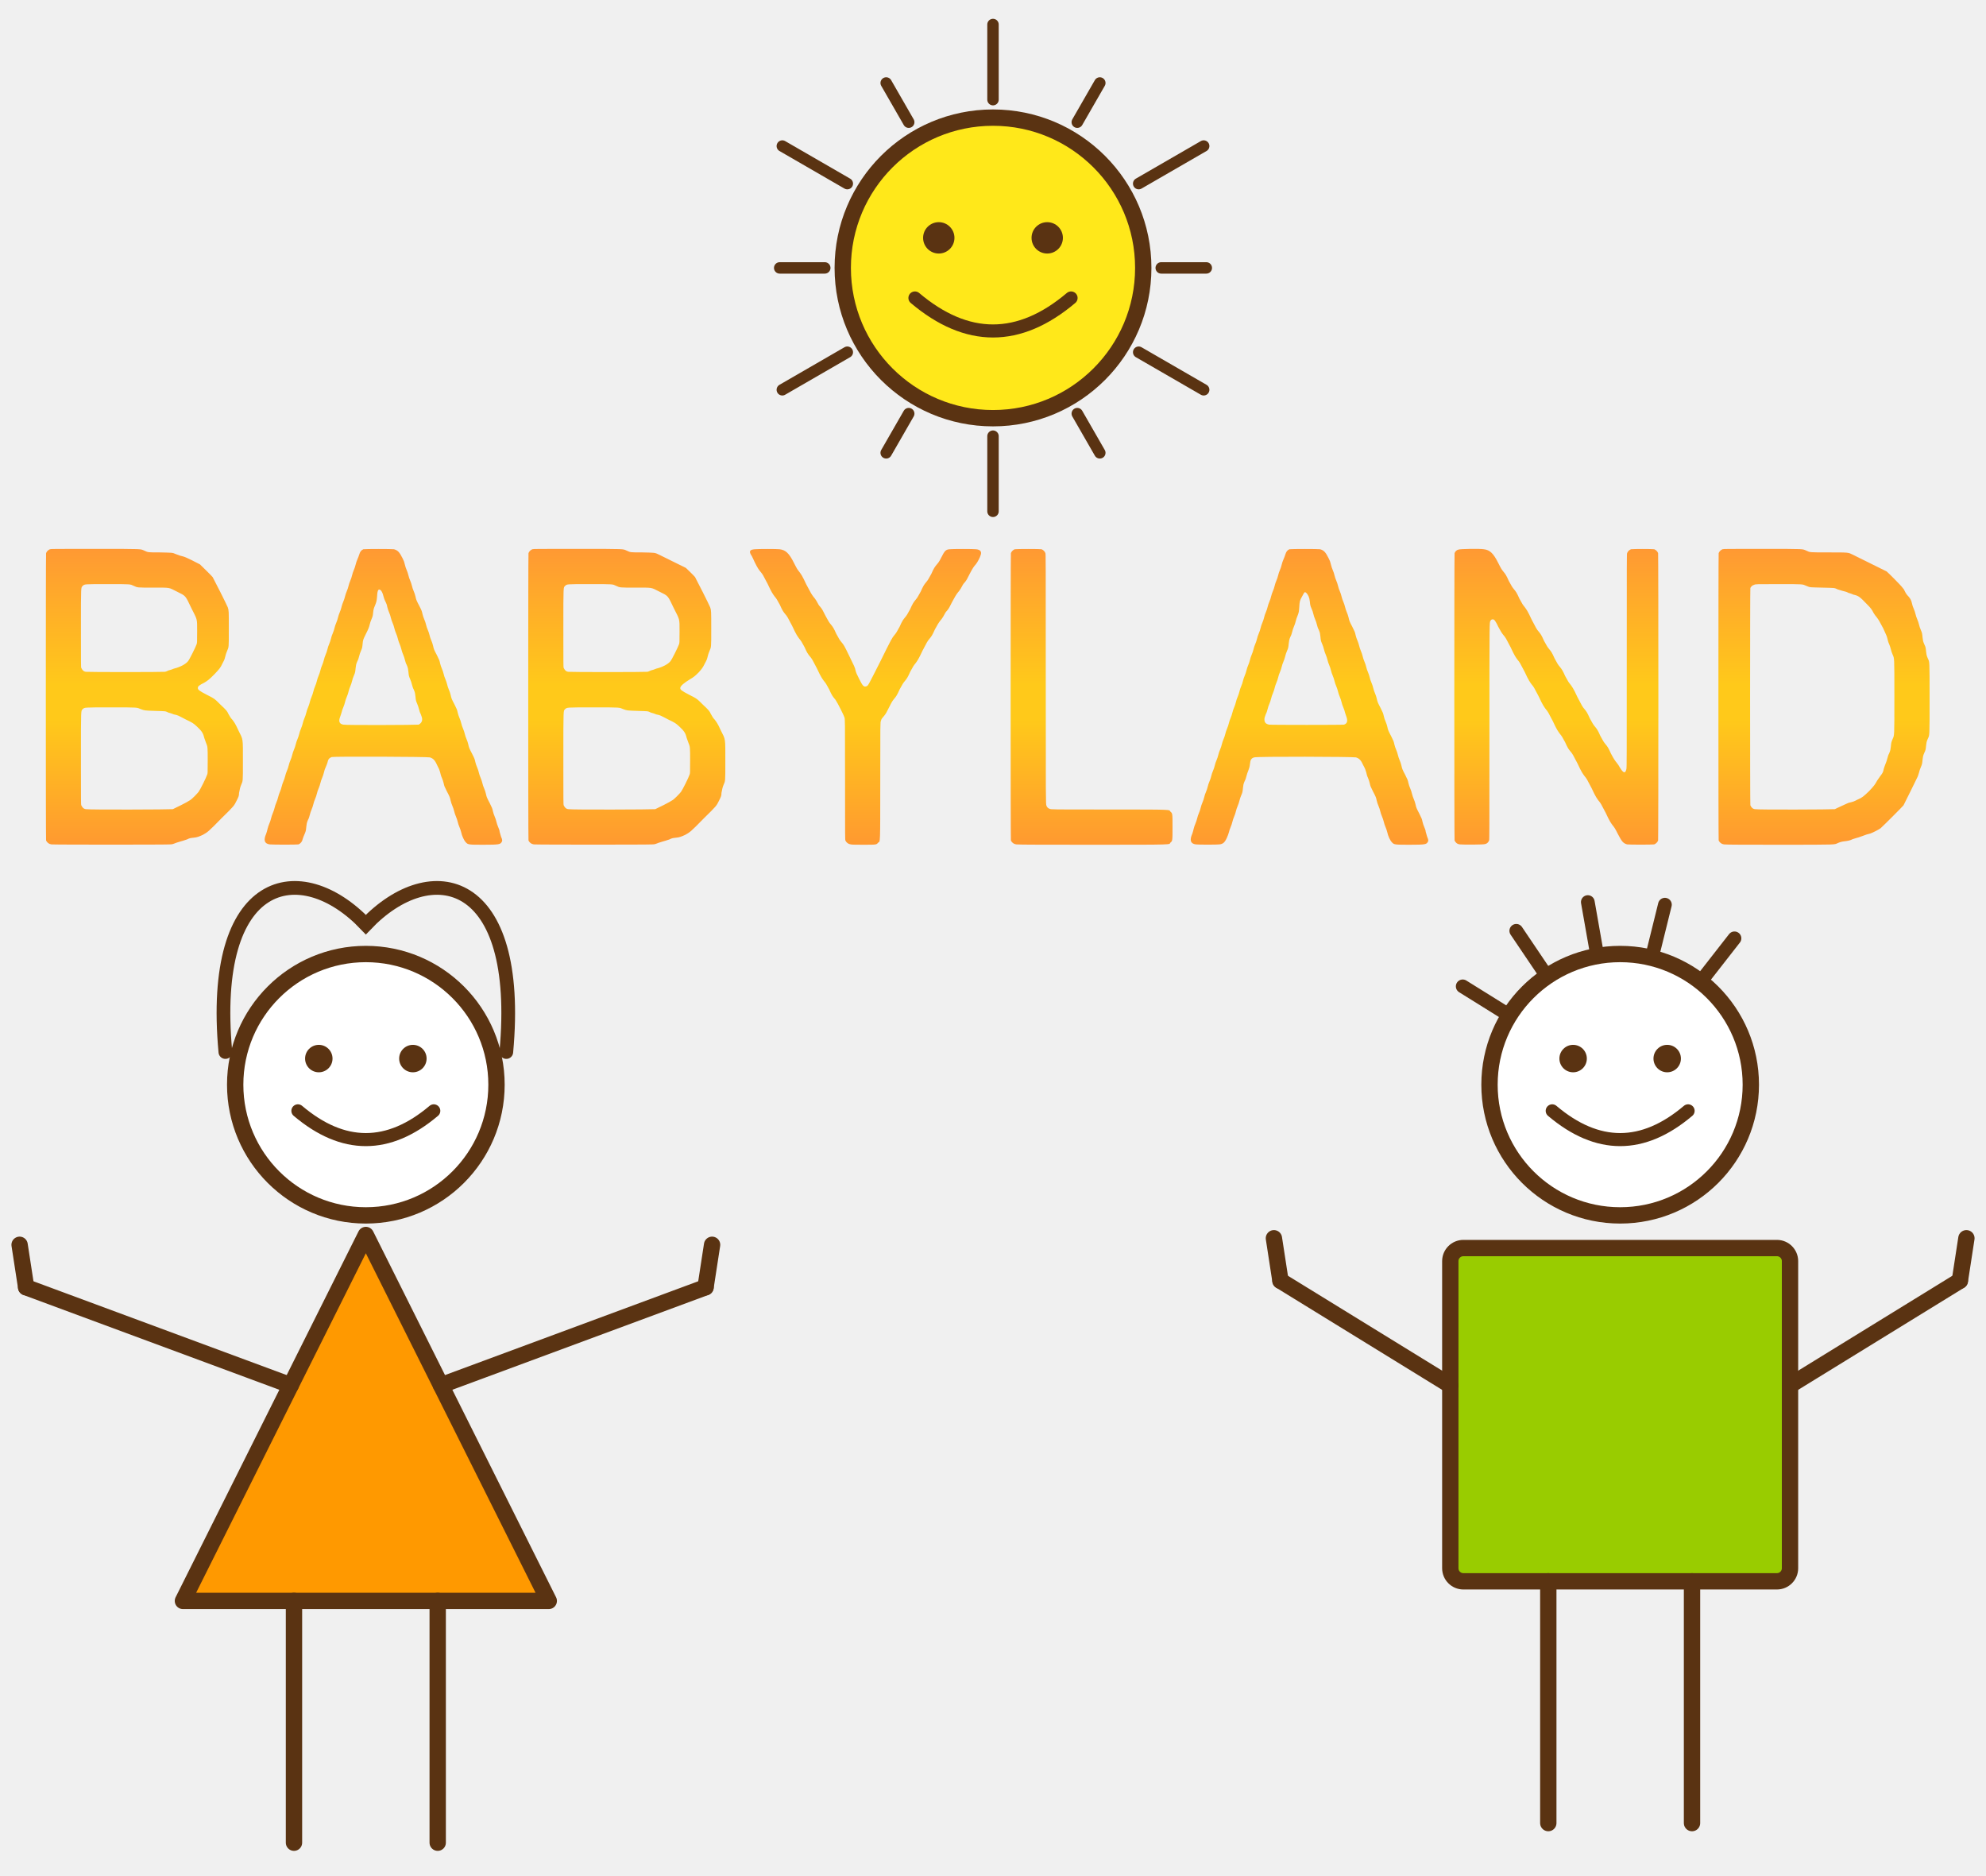
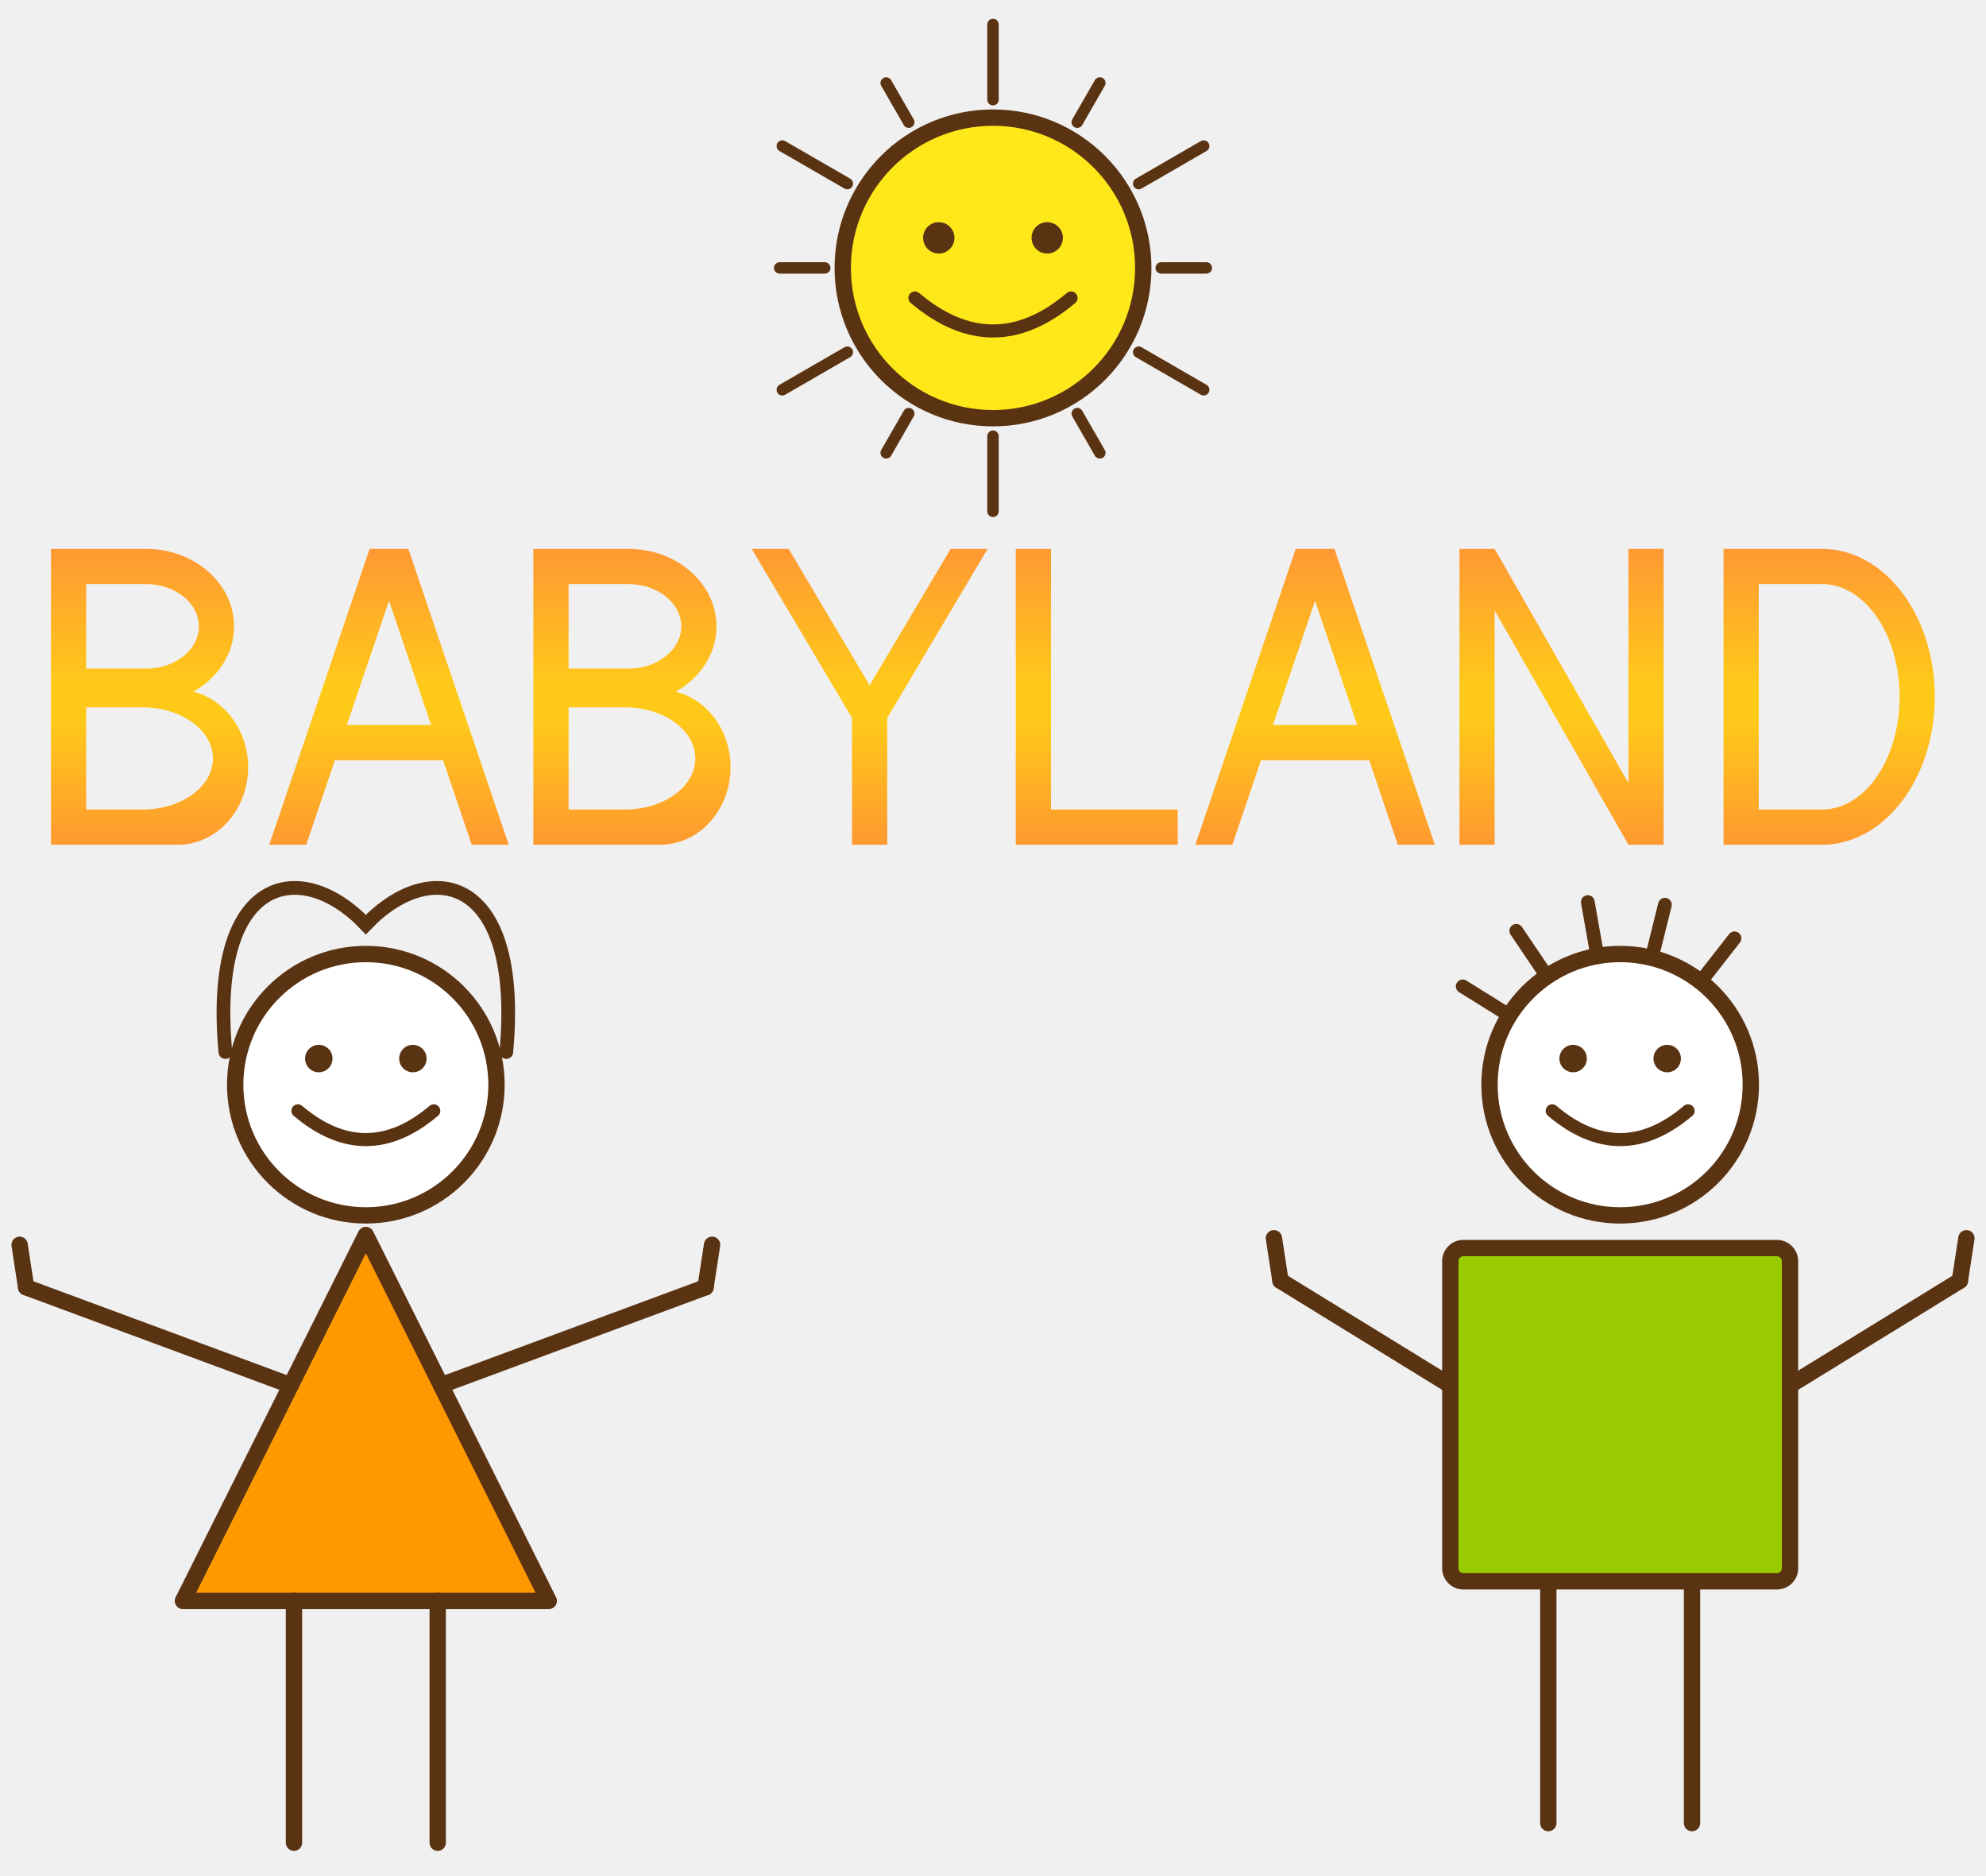
<svg xmlns="http://www.w3.org/2000/svg" viewBox="146 -4 608 574" role="img" aria-label="BABYLAND — slniečko a dve deti, pôvodná kresba centra">
  <defs>
    <linearGradient id="bl-word" x1="0" y1="0" x2="0" y2="1">
      <stop offset="0" stop-color="#FF9933" />
      <stop offset=".46" stop-color="#FFC91A" />
      <stop offset=".58" stop-color="#FFC91A" />
      <stop offset="1" stop-color="#FF9930" />
    </linearGradient>
  </defs>
  <g stroke="#5A3312" stroke-width="3.5" stroke-linecap="round">
    <line x1="450.0" y1="26.5" x2="450.0" y2="3.5" />
    <line x1="475.8" y1="33.4" x2="482.7" y2="21.4" />
    <line x1="494.6" y1="52.2" x2="514.5" y2="40.7" />
    <line x1="501.5" y1="78.0" x2="515.3" y2="78.0" />
    <line x1="494.6" y1="103.8" x2="514.5" y2="115.3" />
    <line x1="475.8" y1="122.6" x2="482.7" y2="134.6" />
    <line x1="450.0" y1="129.5" x2="450.0" y2="152.5" />
    <line x1="424.2" y1="122.6" x2="417.3" y2="134.6" />
    <line x1="405.4" y1="103.8" x2="385.5" y2="115.3" />
    <line x1="398.5" y1="78.0" x2="384.7" y2="78.0" />
    <line x1="405.4" y1="52.2" x2="385.5" y2="40.7" />
    <line x1="424.2" y1="33.4" x2="417.3" y2="21.4" />
  </g>
  <circle cx="450" cy="78" r="46" fill="#FFE81A" stroke="#5A3312" stroke-width="5" />
  <circle cx="433.4" cy="68.8" r="4.8" fill="#5A3312" />
  <circle cx="466.6" cy="68.8" r="4.8" fill="#5A3312" />
  <path d="M426.1 87.2q23.9 20.2 47.8 0" fill="none" stroke="#5A3312" stroke-width="4.0" stroke-linecap="round" />
-   <g transform="translate(160 164) scale(1.078)">
-     <path d="M1.6 83.9C0.9 83.8 0.4 83.4 0.1 82.8C-0.0 82.2 -0.0 1.8 0.1 1.2C0.3 0.7 0.7 0.3 1.2 0.1C1.6 0.0 2.1 0.0 14.1 0.0C28.1 0.0 26.8 -0.0 28.0 0.5C29.1 1.0 28.9 1.0 32.4 1.0C35.9 1.1 35.9 1.0 37.0 1.5C37.3 1.6 37.8 1.8 38.1 1.9C38.5 2.0 38.9 2.1 39.2 2.2C39.7 2.3 43.1 4.0 43.8 4.4C44.2 4.8 46.9 7.4 47.4 8.0C47.7 8.5 51.5 16.0 51.7 16.6C52.0 17.4 52.0 17.8 52.0 22.8C52.0 28.2 52.0 27.8 51.5 29.0C51.3 29.4 51.1 30.1 51.0 30.5C50.8 31.3 50.8 31.4 50.2 32.5C49.6 33.8 49.4 34.0 47.9 35.6C46.3 37.2 46.0 37.4 45.0 38.0C43.6 38.7 43.2 39.0 43.2 39.5C43.2 40.0 43.6 40.3 45.7 41.4C47.9 42.5 47.9 42.5 49.6 44.2C51.2 45.7 51.5 46.0 51.9 46.9C52.3 47.6 52.5 48.0 53.0 48.5C53.5 49.2 53.8 49.5 54.7 51.5C56.1 54.3 56.0 53.5 56.0 60.4C56.0 66.3 56.0 65.8 55.5 67.0C55.2 67.7 55.1 68.3 54.9 69.3C54.9 70.1 54.8 70.3 54.2 71.5C53.5 72.9 53.6 72.9 49.9 76.5C46.1 80.4 46.0 80.4 44.6 81.2C43.5 81.7 43.0 81.9 42.0 82.0C41.1 82.1 40.9 82.1 40.1 82.5C39.7 82.6 39.0 82.9 38.5 83.0C38.1 83.1 37.5 83.3 37.2 83.4C36.4 83.7 36.0 83.9 35.4 83.9C34.8 84.0 2.2 84.0 1.6 83.9ZM63.6 83.9C62.1 83.7 61.8 82.7 62.6 80.9C62.7 80.6 62.9 80.0 63.0 79.5C63.1 79.1 63.3 78.4 63.5 78.0C63.7 77.6 63.9 76.9 64.0 76.5C64.1 76.1 64.3 75.4 64.5 75.0C64.7 74.6 64.9 73.9 65.0 73.5C65.1 73.1 65.3 72.4 65.5 72.0C65.7 71.6 65.9 70.9 66.0 70.5C66.1 70.1 66.3 69.4 66.5 69.0C66.7 68.6 66.9 67.9 67.0 67.5C67.1 67.1 67.3 66.4 67.5 66.0C67.7 65.6 67.9 64.9 68.0 64.5C68.1 64.1 68.3 63.4 68.5 63.0C68.7 62.6 68.9 61.9 69.0 61.5C69.1 61.1 69.3 60.4 69.5 60.0C69.7 59.6 69.9 58.9 70.0 58.5C70.1 58.1 70.3 57.4 70.5 57.0C70.7 56.6 70.9 55.9 71.0 55.5C71.1 55.1 71.3 54.4 71.5 54.0C71.7 53.6 71.9 52.9 72.0 52.5C72.1 52.1 72.3 51.4 72.5 51.0C72.7 50.6 72.9 49.9 73.0 49.5C73.1 49.1 73.3 48.4 73.5 48.0C73.7 47.6 73.9 46.9 74.0 46.5C74.1 46.1 74.3 45.4 74.5 45.0C74.7 44.6 74.9 43.9 75.0 43.5C75.1 43.1 75.3 42.4 75.5 42.0C75.7 41.6 75.9 40.9 76.0 40.5C76.1 40.1 76.3 39.4 76.5 39.0C76.7 38.6 76.9 37.9 77.0 37.5C77.1 37.1 77.3 36.4 77.5 36.0C77.7 35.6 77.9 34.9 78.0 34.5C78.1 34.1 78.3 33.4 78.5 33.0C78.7 32.6 78.9 31.9 79.0 31.5C79.1 31.1 79.3 30.4 79.5 30.0C79.7 29.6 79.9 28.9 80.0 28.5C80.1 28.1 80.3 27.4 80.5 27.0C80.7 26.6 80.9 25.9 81.0 25.5C81.1 25.1 81.3 24.4 81.5 24.0C81.7 23.6 81.9 22.9 82.0 22.5C82.1 22.1 82.3 21.4 82.5 21.0C82.7 20.6 82.9 19.9 83.0 19.5C83.1 19.1 83.3 18.4 83.5 18.0C83.7 17.6 83.9 16.9 84.0 16.5C84.1 16.1 84.3 15.4 84.5 15.0C84.7 14.6 84.9 13.9 85.0 13.5C85.1 13.1 85.3 12.4 85.5 12.0C85.7 11.6 85.9 10.9 86.0 10.5C86.1 10.1 86.3 9.4 86.5 9.0C86.7 8.6 86.9 7.9 87.0 7.5C87.1 7.1 87.3 6.4 87.5 6.0C87.7 5.6 87.9 4.9 88.0 4.5C88.1 4.1 88.3 3.4 88.5 3.0C88.7 2.6 88.9 2.0 89.0 1.7C89.3 0.7 89.6 0.4 90.2 0.1C90.8 -0.0 98.3 -0.0 98.9 0.1C100.0 0.4 100.5 1.0 101.3 2.6C101.8 3.6 101.8 3.7 102.0 4.5C102.1 4.9 102.3 5.6 102.5 6.0C102.7 6.4 102.9 7.1 103.0 7.5C103.1 7.9 103.3 8.6 103.5 9.0C103.7 9.4 103.9 10.1 104.0 10.5C104.1 10.9 104.3 11.6 104.5 12.0C104.7 12.4 104.9 13.1 105.0 13.5C105.2 14.4 105.2 14.5 106.1 16.2C106.8 17.6 106.8 17.6 107.0 18.5C107.1 18.9 107.3 19.6 107.5 20.0C107.7 20.4 107.9 21.1 108.0 21.5C108.1 21.9 108.3 22.6 108.5 23.0C108.7 23.4 108.9 24.1 109.0 24.5C109.1 24.9 109.3 25.6 109.5 26.0C109.7 26.4 109.9 27.1 110.0 27.5C110.2 28.4 110.2 28.5 111.1 30.2C111.8 31.6 111.8 31.6 112.0 32.5C112.1 32.9 112.3 33.6 112.5 34.0C112.7 34.4 112.9 35.1 113.0 35.5C113.1 35.9 113.3 36.6 113.5 37.0C113.7 37.4 113.9 38.1 114.0 38.5C114.1 38.9 114.3 39.6 114.5 40.0C114.7 40.4 114.9 41.1 115.0 41.5C115.2 42.4 115.2 42.5 116.1 44.2C116.8 45.6 116.8 45.6 117.0 46.5C117.1 46.9 117.3 47.6 117.5 48.0C117.7 48.4 117.9 49.1 118.0 49.5C118.1 49.9 118.3 50.6 118.5 51.0C118.7 51.4 118.9 52.1 119.0 52.5C119.1 52.9 119.3 53.6 119.5 54.0C119.7 54.4 119.9 55.1 120.0 55.5C120.2 56.4 120.2 56.5 121.1 58.2C121.8 59.6 121.8 59.6 122.0 60.5C122.1 60.9 122.3 61.6 122.5 62.0C122.7 62.4 122.9 63.1 123.0 63.5C123.1 63.9 123.3 64.6 123.5 65.0C123.7 65.4 123.9 66.1 124.0 66.5C124.1 66.9 124.3 67.6 124.5 68.0C124.7 68.4 124.9 69.1 125.0 69.5C125.2 70.4 125.2 70.5 126.1 72.2C126.8 73.6 126.8 73.6 127.0 74.5C127.1 74.9 127.3 75.6 127.5 76.0C127.7 76.4 127.9 77.1 128.0 77.5C128.1 77.9 128.3 78.6 128.5 79.0C128.7 79.4 128.9 80.0 128.9 80.3C129.0 80.6 129.2 81.3 129.3 81.7C129.7 82.6 129.7 82.9 129.5 83.2C129.1 83.9 128.8 84.0 124.4 84.0C120.2 84.0 119.9 84.0 119.3 83.3C118.8 82.8 118.2 81.5 118.0 80.5C117.9 80.1 117.7 79.4 117.5 79.0C117.3 78.6 117.1 77.9 117.0 77.5C116.9 77.1 116.7 76.4 116.5 76.0C116.3 75.6 116.1 74.9 116.0 74.5C115.9 74.1 115.7 73.4 115.5 73.0C115.3 72.6 115.1 71.9 115.0 71.5C114.8 70.6 114.8 70.5 113.9 68.8C113.2 67.4 113.2 67.4 113.0 66.5C112.9 66.1 112.7 65.4 112.5 65.0C112.3 64.6 112.1 63.9 112.0 63.4C111.8 62.7 111.7 62.4 111.2 61.5C110.5 59.9 110.0 59.5 109.1 59.2C108.5 59.0 81.8 58.9 81.2 59.1C80.5 59.4 80.2 59.7 80.0 60.7C79.9 61.0 79.7 61.6 79.5 62.0C79.3 62.4 79.1 63.0 79.0 63.5C78.9 63.9 78.7 64.6 78.5 65.0C78.3 65.4 78.1 66.1 78.0 66.5C77.9 66.9 77.7 67.6 77.5 68.0C77.3 68.4 77.1 69.1 77.0 69.5C76.9 69.9 76.7 70.6 76.5 71.0C76.3 71.4 76.1 72.1 76.0 72.5C75.9 72.9 75.7 73.6 75.5 74.0C75.3 74.4 75.1 75.1 75.0 75.5C74.9 75.9 74.7 76.6 74.5 76.9C74.1 77.8 74.1 78.1 74.0 78.9C73.9 79.9 73.9 80.1 73.5 81.0C73.3 81.4 73.1 82.0 73.0 82.3C72.8 83.2 72.4 83.6 71.8 83.9C71.4 84.0 64.5 84.0 63.6 83.9ZM138.6 83.9C137.9 83.8 137.4 83.4 137.1 82.8C137.0 82.2 137.0 1.8 137.1 1.2C137.3 0.7 137.7 0.3 138.2 0.1C138.6 0.0 139.1 0.0 151.1 0.0C165.1 0.0 163.8 -0.0 165.0 0.5C166.1 1.0 165.9 1.0 169.4 1.0C173.1 1.1 172.9 1.0 174.3 1.7C176.0 2.5 181.3 5.2 181.8 5.4C182.2 5.8 183.9 7.4 184.4 8.0C184.7 8.5 188.5 16.0 188.7 16.6C189.0 17.4 189.0 17.8 189.0 22.8C189.0 28.2 189.0 27.8 188.5 29.0C188.3 29.4 188.1 30.1 188.0 30.5C187.8 31.3 187.8 31.4 187.2 32.5C186.6 33.7 186.4 34.0 185.4 35.1C184.3 36.2 184.0 36.4 183.0 37.0C181.5 37.9 180.2 38.9 180.2 39.5C180.2 40.0 180.6 40.3 182.7 41.4C184.9 42.5 184.9 42.5 186.6 44.2C188.2 45.7 188.5 46.0 188.9 46.9C189.3 47.6 189.5 48.0 190.0 48.5C190.5 49.2 190.8 49.5 191.7 51.5C193.1 54.3 193.0 53.5 193.0 60.4C193.0 66.3 193.0 65.8 192.5 67.0C192.2 67.7 192.1 68.3 191.9 69.3C191.9 70.1 191.8 70.3 191.2 71.5C190.5 72.9 190.6 72.9 186.9 76.5C183.1 80.4 183.0 80.4 181.6 81.2C180.5 81.7 180.0 81.9 179.0 82.0C178.1 82.1 177.9 82.1 177.1 82.5C176.7 82.6 176.0 82.9 175.5 83.0C175.1 83.1 174.5 83.3 174.2 83.4C173.4 83.7 173.0 83.9 172.4 83.9C171.8 84.0 139.2 84.0 138.6 83.9ZM228.6 83.9C227.9 83.8 227.4 83.4 227.1 82.8C227.0 82.5 227.0 81.6 227.0 65.3C227.0 48.2 227.0 48.2 226.8 47.8C226.7 47.3 224.8 43.6 224.5 43.2C224.4 43.0 224.2 42.7 224.0 42.5C223.5 41.9 223.2 41.5 222.5 39.9C221.7 38.4 221.5 38.1 221.0 37.5C220.5 36.8 220.2 36.5 219.0 33.9C217.7 31.4 217.6 31.2 217.0 30.5C216.5 29.9 216.2 29.5 215.5 27.9C214.7 26.4 214.5 26.1 214.0 25.5C213.5 24.8 213.2 24.5 212.0 21.9C210.7 19.4 210.6 19.2 210.0 18.5C209.5 17.9 209.2 17.5 208.5 15.9C207.7 14.4 207.5 14.1 207.0 13.5C206.5 12.8 206.2 12.5 205.0 9.9C203.7 7.4 203.6 7.2 203.0 6.5C202.5 5.9 202.2 5.5 201.4 3.9C201.0 3.0 200.6 2.2 200.5 2.0C199.6 0.7 199.9 0.2 201.4 0.1C202.2 -0.0 207.8 -0.0 208.4 0.1C210.1 0.3 211.1 1.2 212.5 4.0C213.3 5.6 213.5 5.9 214.0 6.5C214.5 7.2 214.8 7.5 216.0 10.1C217.3 12.6 217.5 12.9 218.1 13.7C218.4 14.0 218.7 14.5 218.9 14.8C219.4 15.7 219.5 16.0 220.0 16.5C220.5 17.1 220.7 17.5 221.5 19.1C222.3 20.6 222.5 20.9 223.0 21.5C223.5 22.1 223.8 22.5 224.5 24.1C225.3 25.6 225.5 25.9 226.0 26.5C226.6 27.2 226.8 27.5 228.1 30.2C229.7 33.5 229.8 33.6 230.0 34.6C230.2 35.3 230.3 35.5 231.0 36.9C232.0 38.9 232.3 39.3 233.1 39.0C233.6 38.8 233.6 38.7 237.0 32.0C240.2 25.5 240.4 25.2 241.0 24.5C241.5 23.9 241.7 23.6 242.5 22.1C243.2 20.5 243.5 20.1 244.0 19.5C244.5 18.9 244.7 18.6 245.5 17.1C246.2 15.5 246.5 15.1 247.0 14.5C247.5 13.9 247.7 13.6 248.5 12.1C249.2 10.5 249.5 10.1 250.0 9.5C250.5 8.9 250.7 8.6 251.5 7.1C252.2 5.5 252.5 5.1 253.0 4.5C253.5 3.9 253.7 3.7 254.3 2.5C255.3 0.5 255.6 0.2 256.7 0.1C257.3 -0.0 263.6 -0.0 264.2 0.1C265.4 0.2 265.9 0.8 265.5 1.8C265.3 2.5 264.6 3.8 264.2 4.3C263.5 5.1 263.3 5.4 262.5 6.9C261.7 8.5 261.5 8.9 261.0 9.5C260.5 10.0 260.4 10.3 259.9 11.2C259.7 11.5 259.4 12.0 259.1 12.3C258.5 13.1 258.3 13.4 257.5 14.9C256.7 16.5 256.5 16.9 256.0 17.5C255.5 18.0 255.4 18.3 254.9 19.2C254.7 19.5 254.4 20.0 254.1 20.3C253.5 21.1 253.3 21.4 252.5 22.9C251.8 24.5 251.5 24.9 251.0 25.5C250.4 26.2 250.3 26.4 249.0 28.9C247.8 31.5 247.5 31.8 247.0 32.5C246.5 33.1 246.3 33.4 245.5 34.9C244.8 36.5 244.5 36.9 244.0 37.5C243.5 38.1 243.3 38.4 242.5 39.9C241.8 41.5 241.5 41.9 241.0 42.5C240.5 43.1 240.3 43.4 239.6 44.8C238.8 46.4 238.6 46.8 238.1 47.4C237.5 48.1 237.3 48.3 237.2 48.8C237.0 49.2 237.0 49.2 237.0 65.8C237.0 84.7 237.0 82.9 236.4 83.4C235.9 84.0 236.0 84.0 232.2 84.0C230.5 84.0 228.9 84.0 228.6 83.9ZM275.6 83.9C274.9 83.8 274.4 83.4 274.1 82.8C274.0 82.2 274.0 1.8 274.1 1.2C274.3 0.7 274.7 0.3 275.2 0.1C275.8 -0.0 282.2 -0.0 282.8 0.1C283.3 0.3 283.7 0.7 283.9 1.2C284.0 1.5 284.0 2.6 284.0 37.1C284.0 71.8 284.0 72.6 284.2 72.9C284.3 73.3 284.7 73.7 285.1 73.8C285.5 74.0 285.7 74.0 302.0 74.0C320.7 74.0 318.9 74.0 319.4 74.6C320.0 75.1 320.0 75.1 320.0 79.0C320.0 82.9 320.0 82.9 319.4 83.4C318.9 84.0 321.3 84.0 297.2 84.0C285.6 84.0 275.9 84.0 275.6 83.9ZM326.6 83.9C325.1 83.7 324.8 82.7 325.6 80.9C325.7 80.6 325.9 80.0 326.0 79.5C326.1 79.1 326.3 78.4 326.5 78.0C326.7 77.6 326.9 76.9 327.0 76.5C327.1 76.1 327.3 75.4 327.5 75.0C327.7 74.6 327.9 73.9 328.0 73.5C328.1 73.1 328.3 72.4 328.5 72.0C328.7 71.6 328.9 70.9 329.0 70.5C329.1 70.1 329.3 69.4 329.5 69.0C329.7 68.6 329.9 67.9 330.0 67.5C330.1 67.1 330.3 66.4 330.5 66.0C330.7 65.6 330.9 64.9 331.0 64.5C331.1 64.1 331.3 63.4 331.5 63.0C331.7 62.6 331.9 61.9 332.0 61.5C332.1 61.1 332.3 60.4 332.5 60.0C332.7 59.6 332.9 58.9 333.0 58.5C333.1 58.1 333.3 57.4 333.5 57.0C333.7 56.6 333.9 55.9 334.0 55.5C334.1 55.1 334.3 54.4 334.5 54.0C334.7 53.6 334.9 52.9 335.0 52.5C335.1 52.1 335.3 51.4 335.5 51.0C335.7 50.6 335.9 49.9 336.0 49.5C336.1 49.1 336.3 48.4 336.5 48.0C336.7 47.6 336.9 46.9 337.0 46.5C337.1 46.1 337.3 45.4 337.5 45.0C337.7 44.6 337.9 43.9 338.0 43.5C338.1 43.1 338.3 42.4 338.5 42.0C338.7 41.6 338.9 40.9 339.0 40.5C339.1 40.1 339.3 39.4 339.5 39.0C339.7 38.6 339.9 37.9 340.0 37.5C340.1 37.1 340.3 36.4 340.5 36.0C340.7 35.6 340.9 34.9 341.0 34.5C341.1 34.1 341.3 33.4 341.5 33.0C341.7 32.6 341.9 31.9 342.0 31.5C342.1 31.1 342.3 30.4 342.5 30.0C342.7 29.6 342.9 28.9 343.0 28.5C343.1 28.1 343.3 27.4 343.5 27.0C343.7 26.6 343.9 25.9 344.0 25.5C344.1 25.1 344.3 24.4 344.5 24.0C344.7 23.6 344.9 22.9 345.0 22.5C345.1 22.1 345.3 21.4 345.5 21.0C345.7 20.6 345.9 19.9 346.0 19.5C346.1 19.1 346.3 18.4 346.5 18.0C346.7 17.6 346.9 16.9 347.0 16.5C347.1 16.1 347.3 15.4 347.5 15.0C347.7 14.6 347.9 13.9 348.0 13.5C348.1 13.1 348.3 12.4 348.5 12.0C348.7 11.6 348.9 10.9 349.0 10.5C349.1 10.1 349.3 9.4 349.5 9.0C349.7 8.6 349.9 7.9 350.0 7.5C350.1 7.1 350.3 6.4 350.5 6.0C350.7 5.6 350.9 4.9 351.0 4.5C351.1 4.1 351.3 3.4 351.5 3.0C351.7 2.6 351.9 2.0 352.0 1.7C352.3 0.7 352.6 0.4 353.2 0.1C353.8 -0.0 361.3 -0.0 361.9 0.1C363.0 0.4 363.5 1.0 364.3 2.6C364.8 3.6 364.8 3.7 365.0 4.5C365.1 4.9 365.3 5.6 365.5 6.0C365.7 6.4 365.9 7.1 366.0 7.5C366.1 7.9 366.3 8.6 366.5 9.0C366.7 9.4 366.9 10.1 367.0 10.5C367.1 10.9 367.3 11.6 367.5 12.0C367.7 12.4 367.9 13.1 368.0 13.5C368.1 13.9 368.3 14.6 368.5 15.0C368.7 15.4 368.9 16.1 369.0 16.5C369.1 16.9 369.3 17.6 369.5 18.0C369.7 18.4 369.9 19.1 370.0 19.5C370.2 20.4 370.2 20.5 371.1 22.2C371.8 23.6 371.8 23.6 372.0 24.5C372.1 24.9 372.3 25.6 372.5 26.0C372.7 26.4 372.9 27.1 373.0 27.5C373.1 27.9 373.3 28.6 373.5 29.0C373.7 29.4 373.9 30.1 374.0 30.5C374.1 30.9 374.3 31.6 374.5 32.0C374.7 32.4 374.9 33.1 375.0 33.5C375.1 33.9 375.3 34.6 375.5 35.0C375.7 35.4 375.9 36.1 376.0 36.5C376.1 36.9 376.3 37.6 376.5 38.0C376.7 38.4 376.9 39.1 377.0 39.5C377.1 39.9 377.3 40.6 377.5 41.0C377.7 41.4 377.9 42.1 378.0 42.5C378.2 43.4 378.2 43.5 379.1 45.2C379.8 46.6 379.8 46.6 380.0 47.5C380.1 47.9 380.3 48.6 380.5 49.0C380.7 49.4 380.9 50.1 381.0 50.5C381.2 51.4 381.2 51.5 382.1 53.2C382.8 54.6 382.8 54.6 383.0 55.5C383.1 55.9 383.3 56.6 383.5 57.0C383.7 57.4 383.9 58.1 384.0 58.5C384.1 58.9 384.3 59.6 384.5 60.0C384.7 60.4 384.9 61.1 385.0 61.5C385.2 62.4 385.2 62.5 386.1 64.2C386.8 65.6 386.8 65.6 387.0 66.5C387.1 66.9 387.3 67.6 387.5 68.0C387.7 68.4 387.9 69.1 388.0 69.5C388.1 69.9 388.3 70.6 388.5 71.0C388.7 71.4 388.9 72.1 389.0 72.5C389.2 73.4 389.2 73.5 390.1 75.2C390.8 76.6 390.8 76.6 391.0 77.5C391.1 77.9 391.3 78.6 391.5 79.0C391.7 79.4 391.9 80.0 391.9 80.3C392.0 80.6 392.2 81.3 392.3 81.7C392.7 82.6 392.7 82.9 392.5 83.2C392.1 83.9 391.8 84.0 387.4 84.0C383.2 84.0 382.9 84.0 382.3 83.3C381.8 82.8 381.2 81.5 381.0 80.5C380.9 80.1 380.7 79.4 380.5 79.0C380.3 78.6 380.1 77.9 380.0 77.5C379.9 77.1 379.7 76.4 379.5 76.0C379.3 75.6 379.1 74.9 379.0 74.5C378.9 74.1 378.7 73.4 378.5 73.0C378.3 72.6 378.1 71.9 378.0 71.5C377.8 70.6 377.8 70.5 376.9 68.8C376.2 67.4 376.2 67.4 376.0 66.5C375.9 66.1 375.7 65.4 375.5 65.0C375.3 64.6 375.1 63.9 375.0 63.4C374.8 62.7 374.7 62.4 374.2 61.5C373.5 59.9 373.0 59.5 372.1 59.2C371.4 59.0 343.8 58.9 343.2 59.2C342.4 59.4 342.1 59.9 342.0 61.0C341.9 61.9 341.8 62.2 341.5 63.0C341.3 63.4 341.1 64.1 341.0 64.5C340.9 64.9 340.7 65.6 340.5 65.9C340.1 66.8 340.1 67.1 340.0 67.9C339.9 68.9 339.9 69.1 339.5 70.0C339.3 70.4 339.1 71.1 339.0 71.5C338.9 71.9 338.7 72.6 338.5 73.0C338.3 73.4 338.1 74.1 338.0 74.5C337.9 74.9 337.7 75.6 337.5 76.0C337.3 76.4 337.1 77.1 337.0 77.5C336.9 77.9 336.7 78.6 336.5 79.0C336.3 79.4 336.1 80.1 336.0 80.5C335.8 81.1 335.7 81.5 335.4 82.1C334.8 83.4 334.3 83.8 333.3 83.9C332.8 84.0 327.2 84.0 326.6 83.9ZM401.6 83.9C400.8 83.8 400.4 83.4 400.1 82.8C400.0 82.2 400.0 1.8 400.1 1.2C400.3 0.7 400.7 0.3 401.2 0.2C401.6 0.0 407.3 -0.1 408.4 0.1C410.1 0.3 411.1 1.2 412.5 4.0C413.3 5.6 413.5 5.9 414.0 6.5C414.5 7.1 414.8 7.5 415.5 9.1C416.3 10.6 416.5 10.9 417.0 11.5C417.5 12.1 417.8 12.5 418.5 14.1C419.3 15.6 419.5 15.9 420.0 16.5C420.5 17.2 420.8 17.5 422.0 20.1C423.3 22.6 423.4 22.8 424.0 23.5C424.5 24.1 424.8 24.5 425.5 26.1C426.3 27.6 426.5 27.9 427.0 28.5C427.5 29.1 427.8 29.5 428.5 31.1C429.3 32.6 429.5 32.9 430.0 33.5C430.5 34.1 430.8 34.5 431.5 36.1C432.3 37.6 432.5 37.9 433.0 38.5C433.5 39.2 433.8 39.5 435.0 42.1C436.3 44.6 436.4 44.8 437.0 45.5C437.5 46.1 437.8 46.5 438.5 48.1C439.3 49.6 439.5 49.9 440.0 50.5C440.5 51.1 440.8 51.5 441.5 53.1C442.3 54.6 442.5 54.9 443.0 55.5C443.5 56.1 443.8 56.5 444.5 58.1C445.3 59.6 445.5 59.9 446.2 60.8C446.4 61.0 446.8 61.6 447.0 62.0C448.0 63.7 448.6 63.9 448.9 62.5C449.0 62.1 449.0 59.1 449.0 31.8C449.0 2.5 449.0 1.5 449.1 1.2C449.3 0.7 449.7 0.3 450.2 0.1C450.8 -0.0 456.2 -0.0 456.8 0.1C457.3 0.3 457.7 0.7 457.9 1.2C458.0 1.8 458.0 82.2 457.9 82.8C457.7 83.3 457.3 83.7 456.8 83.9C456.2 84.0 449.7 84.0 449.1 83.9C448.0 83.6 447.6 83.1 446.5 81.0C445.7 79.4 445.5 79.1 445.0 78.5C444.5 77.8 444.2 77.5 443.0 74.9C441.7 72.4 441.6 72.2 441.0 71.5C440.5 70.8 440.2 70.5 439.0 67.9C437.7 65.4 437.6 65.2 437.0 64.5C436.5 63.8 436.2 63.5 435.0 60.9C433.7 58.4 433.6 58.2 433.0 57.5C432.5 56.9 432.2 56.5 431.5 54.9C430.7 53.4 430.5 53.1 430.0 52.5C429.5 51.8 429.2 51.5 428.0 48.9C426.7 46.4 426.6 46.2 426.0 45.5C425.5 44.8 425.2 44.5 424.0 41.9C422.7 39.4 422.6 39.2 422.0 38.5C421.5 37.8 421.2 37.5 420.0 34.9C418.7 32.4 418.6 32.2 418.0 31.5C417.5 30.8 417.2 30.5 416.0 27.9C414.7 25.4 414.6 25.2 414.0 24.5C413.5 23.9 413.2 23.4 412.5 22.1C411.9 20.8 411.6 20.4 411.3 20.1C410.9 19.9 410.5 20.0 410.3 20.4C410.0 20.9 410.0 19.8 410.0 51.8C410.0 81.5 410.0 82.5 409.9 82.8C409.7 83.3 409.3 83.7 408.8 83.8C408.4 84.0 402.5 84.0 401.6 83.9ZM476.6 83.9C475.9 83.8 475.4 83.4 475.1 82.8C475.0 82.2 475.0 1.8 475.1 1.2C475.3 0.7 475.7 0.3 476.2 0.1C476.6 0.0 477.1 0.0 487.6 0.0C499.9 0.0 498.8 -0.0 500.0 0.5C501.1 1.0 500.7 1.0 506.4 1.0C512.4 1.0 511.8 1.0 513.3 1.7C515.0 2.5 522.3 6.2 522.8 6.4C523.2 6.7 526.9 10.4 527.3 11.0C527.5 11.2 527.8 11.6 527.9 11.9C528.3 12.7 528.5 13.0 529.0 13.5C529.6 14.2 529.8 14.6 530.0 15.5C530.1 16.0 530.3 16.6 530.5 17.0C530.7 17.4 530.9 18.1 531.0 18.5C531.1 18.9 531.3 19.6 531.5 20.0C531.7 20.4 531.9 21.1 532.0 21.5C532.1 21.9 532.3 22.6 532.5 23.0C532.9 23.9 532.9 24.1 533.0 25.1C533.1 25.9 533.1 26.2 533.5 27.1C533.9 27.9 533.9 28.1 534.0 29.1C534.1 29.9 534.1 30.2 534.5 31.1C535.0 32.2 535.0 31.3 535.0 42.5C535.0 53.7 535.0 52.8 534.5 53.9C534.1 54.8 534.1 55.1 534.0 55.9C533.9 56.9 533.9 57.1 533.5 57.9C533.1 58.8 533.1 59.1 533.0 59.9C532.9 60.9 532.9 61.1 532.5 62.0C532.3 62.4 532.1 63.1 532.0 63.5C531.9 63.9 531.7 64.5 531.6 64.7C531.2 65.6 527.8 72.4 527.6 72.8C527.3 73.2 521.9 78.6 521.1 79.3C520.6 79.7 518.8 80.6 518.2 80.8C517.9 80.9 517.5 81.0 517.1 81.1C516.8 81.2 516.3 81.4 516.0 81.5C515.6 81.6 515.0 81.9 514.5 82.0C514.1 82.1 513.5 82.3 513.2 82.4C512.4 82.8 511.8 82.9 511.0 83.0C510.1 83.1 509.7 83.2 509.0 83.5C507.8 84.0 509.4 84.0 492.3 84.0C483.9 84.0 476.9 84.0 476.6 83.9ZM36.1 73.9C36.6 73.7 40.4 71.8 40.9 71.4C41.5 71.1 43.0 69.5 43.4 69.0C43.8 68.5 45.6 64.9 45.8 64.2C46.0 63.8 46.0 63.8 46.0 60.2C46.0 56.2 46.0 56.2 45.5 55.0C45.4 54.6 45.1 54.0 45.0 53.6C44.7 52.3 44.3 51.7 42.9 50.4C41.9 49.5 41.8 49.4 39.7 48.4C37.6 47.3 37.5 47.2 36.4 47.0C36.0 46.8 35.3 46.6 34.9 46.5C33.9 46.0 34.0 46.1 31.1 46.0C28.1 45.9 28.1 45.9 27.0 45.5C25.8 45.0 26.5 45.0 18.6 45.0C10.6 45.0 11.1 45.0 10.5 45.5C10.0 46.1 10.0 44.8 10.0 59.5C10.0 71.8 10.0 72.5 10.1 72.8C10.4 73.4 10.7 73.8 11.4 73.9C12.1 74.1 35.6 74.0 36.1 73.9ZM173.1 73.9C173.6 73.7 177.4 71.8 177.9 71.4C178.5 71.1 180.0 69.5 180.4 69.0C180.8 68.5 182.6 64.9 182.8 64.2C183.0 63.8 183.0 63.8 183.0 60.2C183.0 56.2 183.0 56.2 182.5 55.0C182.4 54.6 182.1 54.0 182.0 53.6C181.7 52.3 181.3 51.7 179.9 50.4C178.9 49.5 178.8 49.4 176.7 48.4C174.6 47.3 174.5 47.2 173.4 47.0C173.0 46.8 172.3 46.6 171.9 46.5C170.9 46.0 171.0 46.1 168.1 46.0C165.1 45.9 165.1 45.9 164.0 45.5C162.8 45.0 163.5 45.0 155.6 45.0C147.6 45.0 148.1 45.0 147.5 45.5C147.0 46.1 147.0 44.8 147.0 59.5C147.0 71.8 147.0 72.5 147.1 72.8C147.4 73.4 147.7 73.8 148.4 73.9C149.1 74.1 172.6 74.0 173.1 73.9ZM508.1 73.9C508.3 73.8 509.1 73.4 510.0 73.0C510.9 72.6 511.7 72.2 512.0 72.1C513.3 71.8 513.6 71.7 514.5 71.2C515.9 70.6 516.1 70.4 517.8 68.8C519.3 67.2 519.5 66.9 520.1 65.8C520.3 65.5 520.7 64.9 521.0 64.5C521.6 63.7 521.8 63.5 522.0 62.4C522.1 62.0 522.4 61.3 522.5 61.0C522.7 60.6 522.9 59.9 523.0 59.5C523.1 59.1 523.3 58.4 523.5 58.1C523.9 57.2 523.9 56.9 524.0 56.1C524.1 55.1 524.1 54.9 524.5 54.0C525.0 52.8 525.0 53.7 525.0 42.0C525.0 30.3 525.0 31.2 524.5 30.0C524.3 29.6 524.1 28.9 524.0 28.5C523.9 28.1 523.7 27.4 523.5 27.0C523.3 26.6 523.1 25.9 523.0 25.4C522.8 24.6 522.7 24.5 521.8 22.5C520.7 20.4 520.5 20.1 519.9 19.3C519.6 19.0 519.3 18.5 519.1 18.2C518.6 17.2 518.3 16.8 517.2 15.7C515.2 13.6 514.8 13.3 513.4 13.0C513.0 12.8 512.4 12.6 512.0 12.5C511.4 12.2 511.1 12.1 510.2 11.9C509.9 11.8 509.3 11.6 508.9 11.5C507.9 11.0 508.0 11.1 504.6 11.0C501.1 10.9 501.1 11.0 500.0 10.5C498.8 10.0 499.4 10.0 492.1 10.0C485.7 10.0 485.5 10.0 485.2 10.2C484.7 10.3 484.3 10.7 484.1 11.1C484.0 11.6 484.0 72.3 484.1 72.8C484.4 73.4 484.7 73.8 485.4 73.9C486.1 74.1 507.6 74.0 508.1 73.9ZM105.9 49.9C106.5 49.6 106.9 49.1 106.9 48.4C106.9 47.9 106.8 47.8 106.5 46.9C106.3 46.6 106.1 45.9 106.0 45.5C105.9 45.1 105.7 44.4 105.5 44.0C105.1 43.1 105.1 42.9 105.0 41.9C104.9 41.1 104.9 40.8 104.5 39.9C104.3 39.6 104.1 38.9 104.0 38.5C103.9 38.1 103.7 37.4 103.5 37.0C103.1 36.1 103.1 35.9 103.0 34.9C102.9 34.1 102.9 33.8 102.5 32.9C102.3 32.6 102.1 31.9 102.0 31.5C101.9 31.1 101.7 30.4 101.5 30.0C101.3 29.6 101.1 28.9 101.0 28.5C100.9 28.1 100.7 27.4 100.5 27.0C100.3 26.6 100.1 25.9 100.0 25.5C99.9 25.1 99.7 24.4 99.5 24.0C99.3 23.6 99.1 22.9 99.0 22.5C98.9 22.1 98.7 21.4 98.5 21.0C98.3 20.6 98.1 19.9 98.0 19.5C97.9 19.1 97.7 18.4 97.5 18.0C97.3 17.6 97.1 16.9 97.0 16.5C96.9 15.9 96.8 15.6 96.3 14.6C96.2 14.4 96.0 13.8 95.9 13.4C95.7 12.6 95.5 12.2 95.2 11.8C94.5 11.2 94.2 11.6 94.1 13.5C94.0 14.8 93.9 15.1 93.5 16.1C93.2 16.8 93.1 17.1 93.0 17.9C92.9 18.9 92.9 19.1 92.5 20.0C92.3 20.4 92.1 21.1 92.0 21.5C91.8 22.3 91.7 22.6 90.9 24.2C90.1 25.8 90.1 25.9 90.0 26.9C89.9 27.9 89.9 28.1 89.5 29.0C89.3 29.4 89.1 30.1 89.0 30.5C88.9 30.9 88.7 31.6 88.5 31.9C88.1 32.8 88.1 33.1 88.0 33.9C87.9 34.9 87.9 35.1 87.5 36.0C87.3 36.4 87.1 37.1 87.0 37.5C86.9 37.9 86.7 38.6 86.5 39.0C86.3 39.4 86.1 40.1 86.0 40.5C85.9 40.9 85.7 41.6 85.5 42.0C85.3 42.4 85.1 43.1 85.0 43.5C84.9 43.9 84.7 44.6 84.5 45.0C84.3 45.4 84.1 46.1 84.0 46.5C83.9 46.9 83.7 47.4 83.6 47.7C83.1 49.0 83.4 49.7 84.5 49.9C85.2 50.1 105.4 50.0 105.9 49.9ZM368.7 49.9C369.6 49.6 369.8 48.9 369.4 47.7C369.3 47.4 369.1 46.9 369.0 46.5C368.9 46.1 368.7 45.4 368.5 45.0C368.3 44.6 368.1 43.9 368.0 43.5C367.9 43.1 367.7 42.4 367.5 42.0C367.3 41.6 367.1 40.9 367.0 40.5C366.9 40.1 366.7 39.4 366.5 39.0C366.3 38.6 366.1 37.9 366.0 37.5C365.9 37.1 365.7 36.4 365.5 36.0C365.3 35.6 365.1 34.9 365.0 34.5C364.9 34.1 364.7 33.4 364.5 33.0C364.3 32.6 364.1 31.9 364.0 31.5C363.9 31.1 363.7 30.4 363.5 30.0C363.3 29.6 363.1 28.9 363.0 28.5C362.9 28.1 362.7 27.4 362.5 27.0C362.1 26.1 362.1 25.9 362.0 24.9C361.9 24.1 361.9 23.8 361.5 22.9C361.3 22.6 361.1 21.9 361.0 21.5C360.9 21.1 360.7 20.4 360.5 20.0C360.3 19.6 360.1 18.9 360.0 18.5C359.9 18.0 359.7 17.4 359.5 17.0C359.1 16.1 359.1 15.9 359.0 15.0C358.9 13.8 358.5 13.0 358.0 12.5C357.5 12.1 357.5 12.2 356.8 13.5C356.1 14.7 356.1 15.0 356.0 16.4C355.9 17.8 355.9 18.0 355.5 19.0C355.3 19.4 355.1 20.1 355.0 20.5C354.9 20.9 354.7 21.6 354.5 22.0C354.3 22.4 354.1 23.1 354.0 23.5C353.9 23.9 353.7 24.6 353.5 24.9C353.1 25.8 353.1 26.1 353.0 26.9C352.9 27.9 352.9 28.1 352.5 29.0C352.3 29.4 352.1 30.1 352.0 30.5C351.9 30.9 351.7 31.6 351.5 32.0C351.3 32.4 351.1 33.1 351.0 33.5C350.9 33.9 350.7 34.6 350.5 35.0C350.3 35.4 350.1 36.1 350.0 36.5C349.9 36.9 349.7 37.6 349.5 38.0C349.3 38.4 349.1 39.1 349.0 39.5C348.9 39.9 348.7 40.6 348.5 41.0C348.3 41.4 348.1 42.1 348.0 42.5C347.9 42.9 347.7 43.6 347.5 44.0C347.3 44.4 347.1 45.1 347.0 45.5C346.9 45.9 346.7 46.6 346.5 46.9C346.2 47.8 346.1 47.9 346.1 48.4C346.1 49.3 346.5 49.7 347.4 49.9C347.9 50.0 368.4 50.0 368.7 49.9ZM33.8 34.9C34.0 34.9 34.5 34.7 34.9 34.5C35.3 34.4 36.0 34.2 36.4 34.0C38.1 33.6 39.8 32.7 40.4 31.9C40.8 31.5 42.6 27.8 42.8 27.2C43.0 26.7 43.0 26.7 43.0 23.5C43.0 19.6 43.1 20.3 41.3 16.7C39.6 13.1 39.8 13.4 37.2 12.1C34.8 10.9 35.5 11.0 30.6 11.0C25.9 11.0 26.1 11.0 25.0 10.5C23.9 10.0 24.4 10.0 17.6 10.0C10.7 10.0 11.1 10.0 10.5 10.5C10.0 11.1 10.0 10.0 10.0 22.5C10.0 32.9 10.0 33.6 10.1 33.8C10.4 34.4 10.7 34.8 11.4 34.9C12.0 35.0 33.1 35.0 33.8 34.9ZM170.8 34.9C171.0 34.9 171.5 34.7 171.9 34.5C172.3 34.4 173.0 34.2 173.4 34.0C175.1 33.6 176.8 32.7 177.4 31.9C177.8 31.5 179.6 27.8 179.8 27.2C180.0 26.7 180.0 26.7 180.0 23.5C180.0 19.6 180.1 20.3 178.3 16.7C176.6 13.1 176.8 13.4 174.2 12.1C171.8 10.9 172.5 11.0 167.6 11.0C162.9 11.0 163.1 11.0 162.0 10.5C160.9 10.0 161.4 10.0 154.6 10.0C147.7 10.0 148.1 10.0 147.5 10.5C147.0 11.1 147.0 10.0 147.0 22.5C147.0 32.9 147.0 33.6 147.1 33.8C147.4 34.4 147.7 34.8 148.4 34.9C149.0 35.0 170.1 35.0 170.8 34.9Z" fill="url(#bl-word)" />
+   <g transform="translate(161.6 164) scale(1.078)">
+     <path d="M0 0H27A25 22 0 0 1 27 44H0ZM10 10V34H27A15 12 0 0 0 27 10ZM0 40H36A20 22 0 0 1 36 84H0ZM10 45V74H26A20 14.5 0 0 0 26 45ZM90.5 0H101.5L130 84H119.5L111.36 60H80.64L72.5 84H62ZM96 14.74L84.04 50H107.96ZM137 0H164A25 22 0 0 1 164 44H137ZM147 10V34H164A15 12 0 0 0 164 10ZM137 40H173A20 22 0 0 1 173 84H137ZM147 45V74H163A20 14.5 0 0 0 163 45ZM199 0H209.5L232.5 38.74L255.5 0H266L237.5 48V84H227.5V48ZM274 0H284V74H320V84H274ZM353.5 0H364.5L393 84H382.5L374.36 60H343.64L335.5 84H325ZM359 14.74L347.04 50H370.96ZM400 0H410V84H400ZM448 0H458V84H448ZM400 0H410L458 84H448ZM475 0H503A32 42 0 0 1 503 84H475ZM485 10V74H503A22 32 0 0 0 503 10Z" fill="url(#bl-word)" />
  </g>
  <path d="M215.0 318.0C210.0 264.0 238.0 258.0 258.0 279.0C278.0 258.0 306.0 264.0 301.0 318.0" fill="none" stroke="#5A3312" stroke-width="4.2" stroke-linecap="round" />
  <circle cx="258" cy="328" r="40" fill="#fff" stroke="#5A3312" stroke-width="5" />
  <circle cx="243.6" cy="320.0" r="4.2" fill="#5A3312" />
  <circle cx="272.4" cy="320.0" r="4.2" fill="#5A3312" />
  <path d="M237.2 336.0q20.8 17.6 41.6 0" fill="none" stroke="#5A3312" stroke-width="4.0" stroke-linecap="round" />
  <path d="M258 374.0L202 486.0H314Z" fill="#FF9900" stroke="#5A3312" stroke-width="5" stroke-linejoin="round" />
  <g stroke="#5A3312" stroke-width="5" stroke-linecap="round" fill="none">
    <path d="M235.0 420.0L154.0 390.0" />
    <path d="M154.0 390.0l-2 -13" />
    <path d="M281.0 420.0L362.0 390.0" />
    <path d="M362.0 390.0l2 -13" />
    <path d="M236.0 486.0v74.0" />
    <path d="M280.0 486.0v74.0" />
  </g>
  <g stroke="#5A3312" stroke-width="4.2" stroke-linecap="round">
    <line x1="610.5" y1="308.3" x2="593.8" y2="297.9" />
    <line x1="621.2" y1="297.2" x2="610.2" y2="280.9" />
    <line x1="635.5" y1="291.4" x2="632.1" y2="272.1" />
    <line x1="651.0" y1="291.9" x2="655.7" y2="272.9" />
    <line x1="664.9" y1="298.7" x2="677.0" y2="283.2" />
  </g>
  <circle cx="642" cy="328" r="40" fill="#fff" stroke="#5A3312" stroke-width="5" />
  <circle cx="627.6" cy="320.0" r="4.2" fill="#5A3312" />
  <circle cx="656.4" cy="320.0" r="4.2" fill="#5A3312" />
  <path d="M621.2 336.0q20.8 17.6 41.6 0" fill="none" stroke="#5A3312" stroke-width="4.0" stroke-linecap="round" />
  <rect x="590" y="378.0" width="104" height="102.0" rx="4" fill="#99CC00" stroke="#5A3312" stroke-width="5" stroke-linejoin="round" />
  <g stroke="#5A3312" stroke-width="5" stroke-linecap="round" fill="none">
    <path d="M590.0 420.0L538.0 388.0" />
    <path d="M538.0 388.0l-2 -13" />
    <path d="M694.0 420.0L746.0 388.0" />
    <path d="M746.0 388.0l2 -13" />
    <path d="M620.0 480.0v74.0" />
    <path d="M664.0 480.0v74.0" />
  </g>
</svg>
